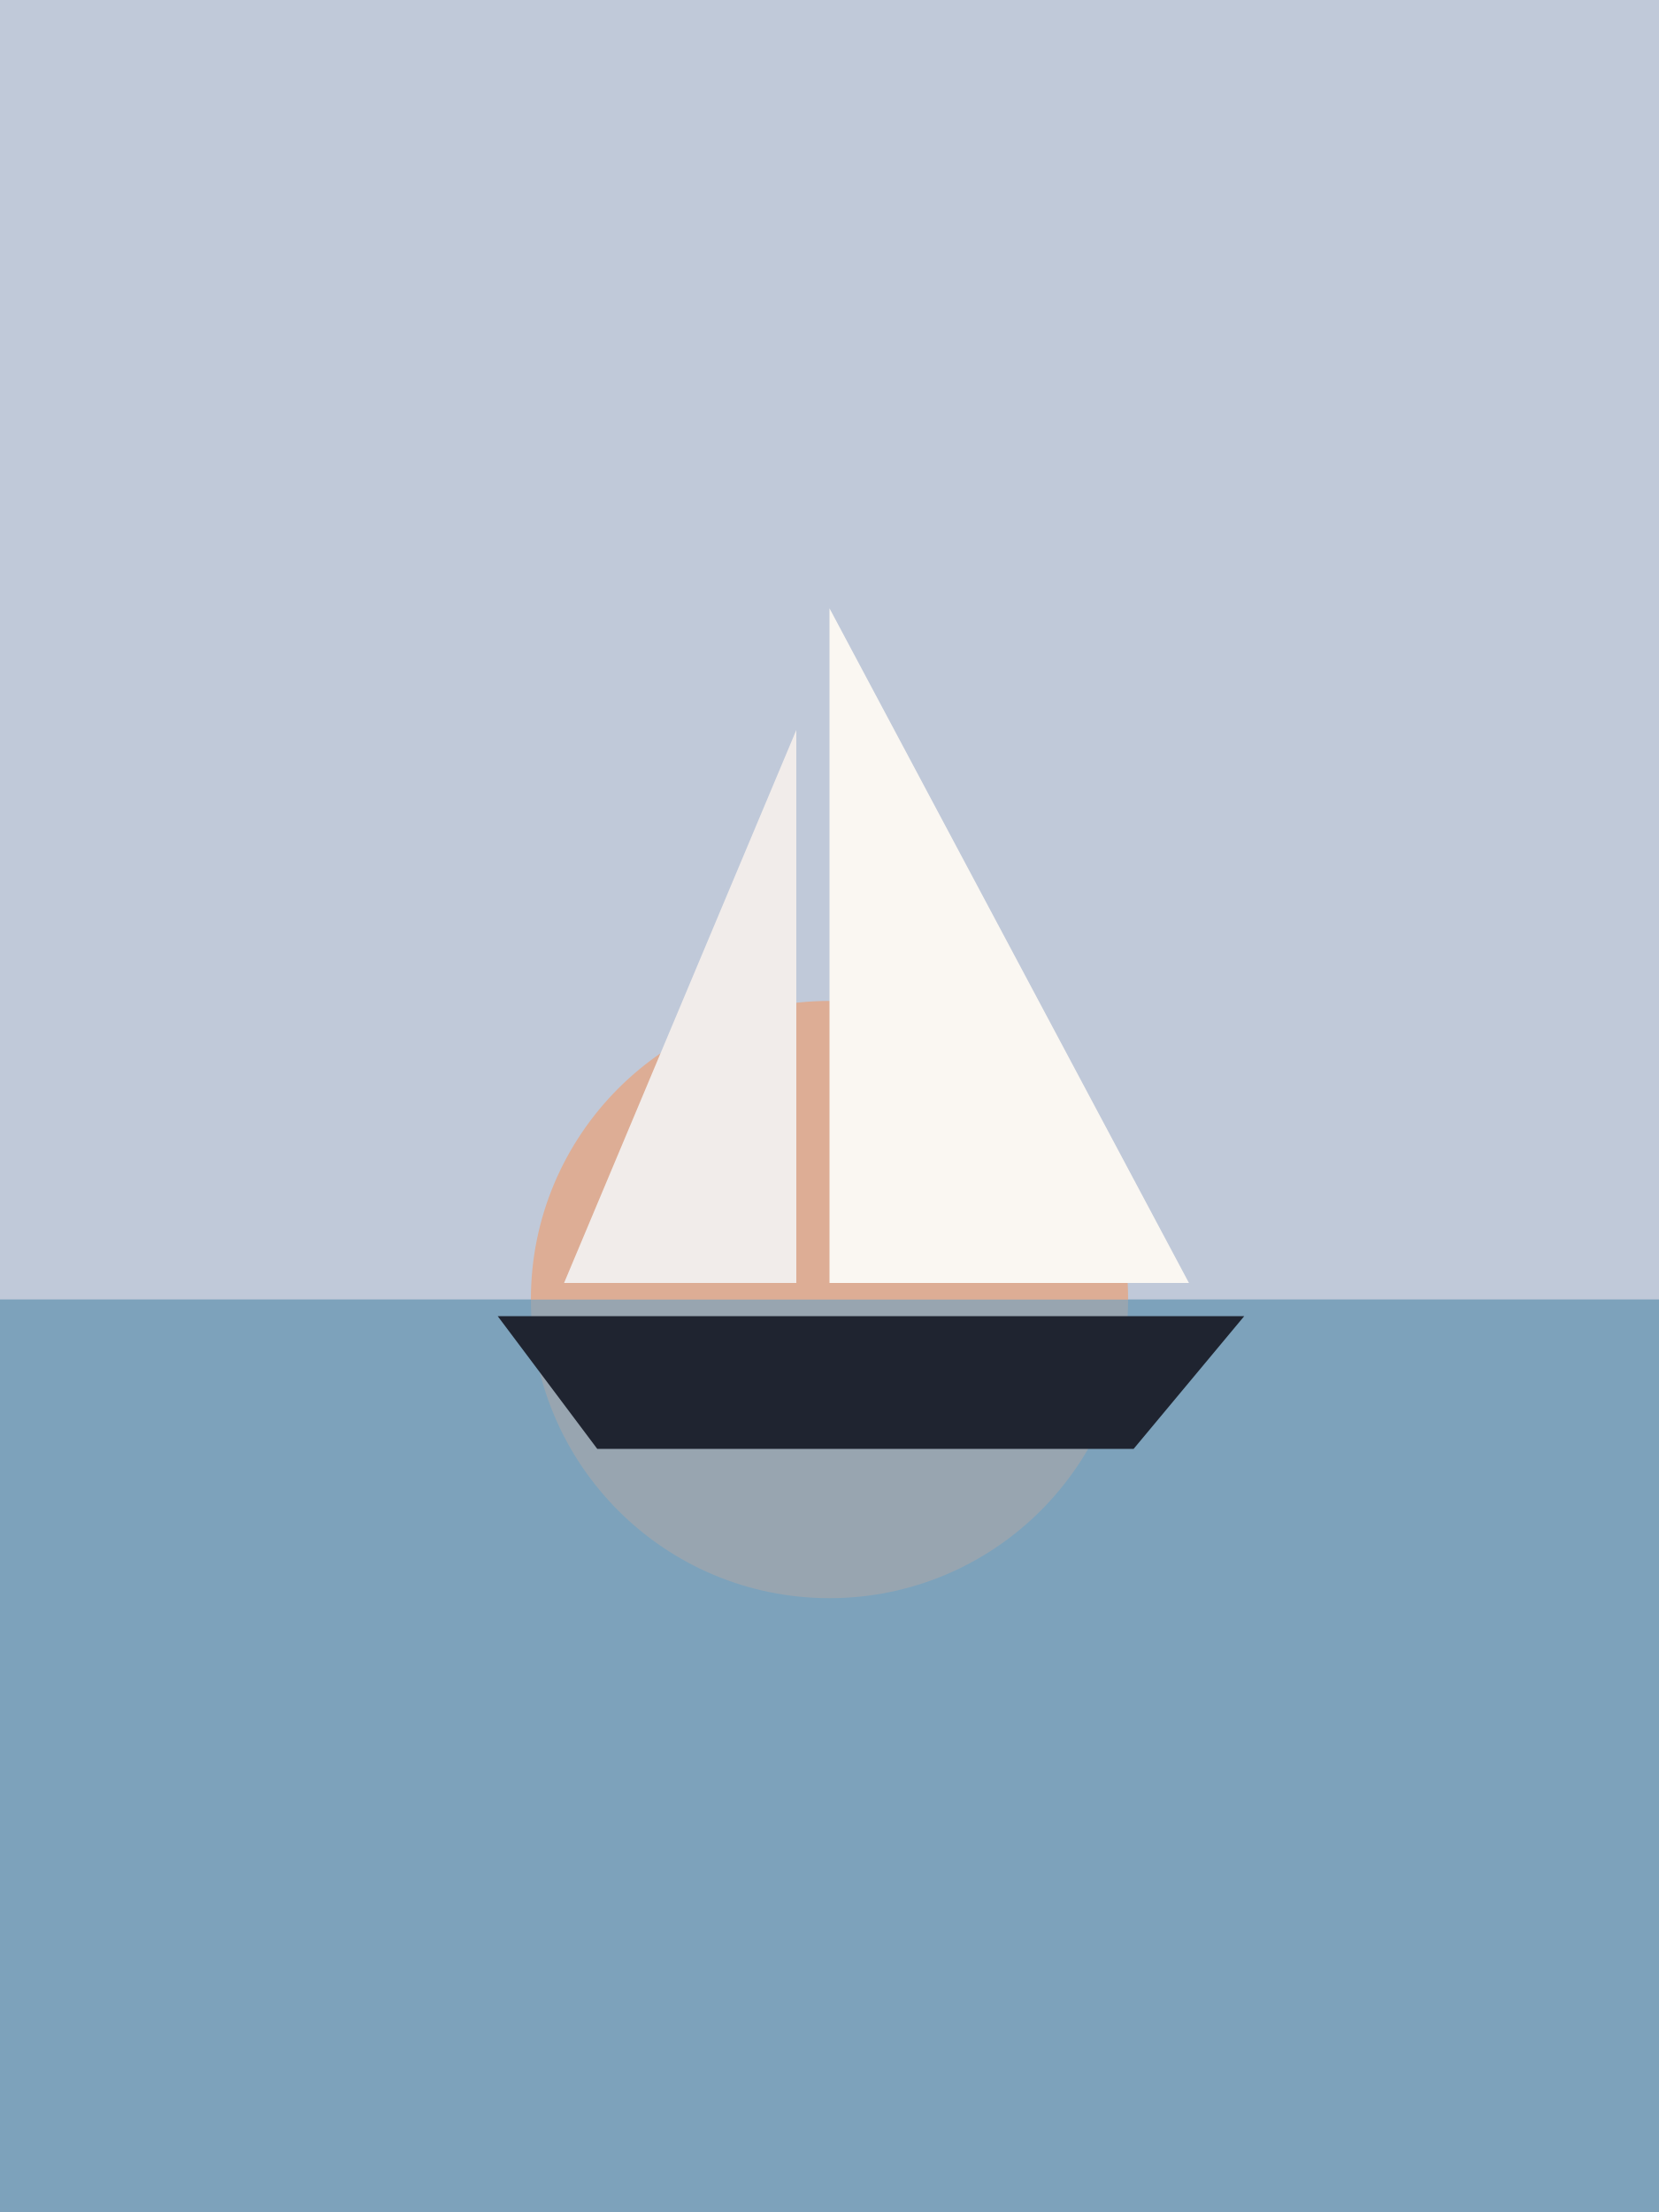
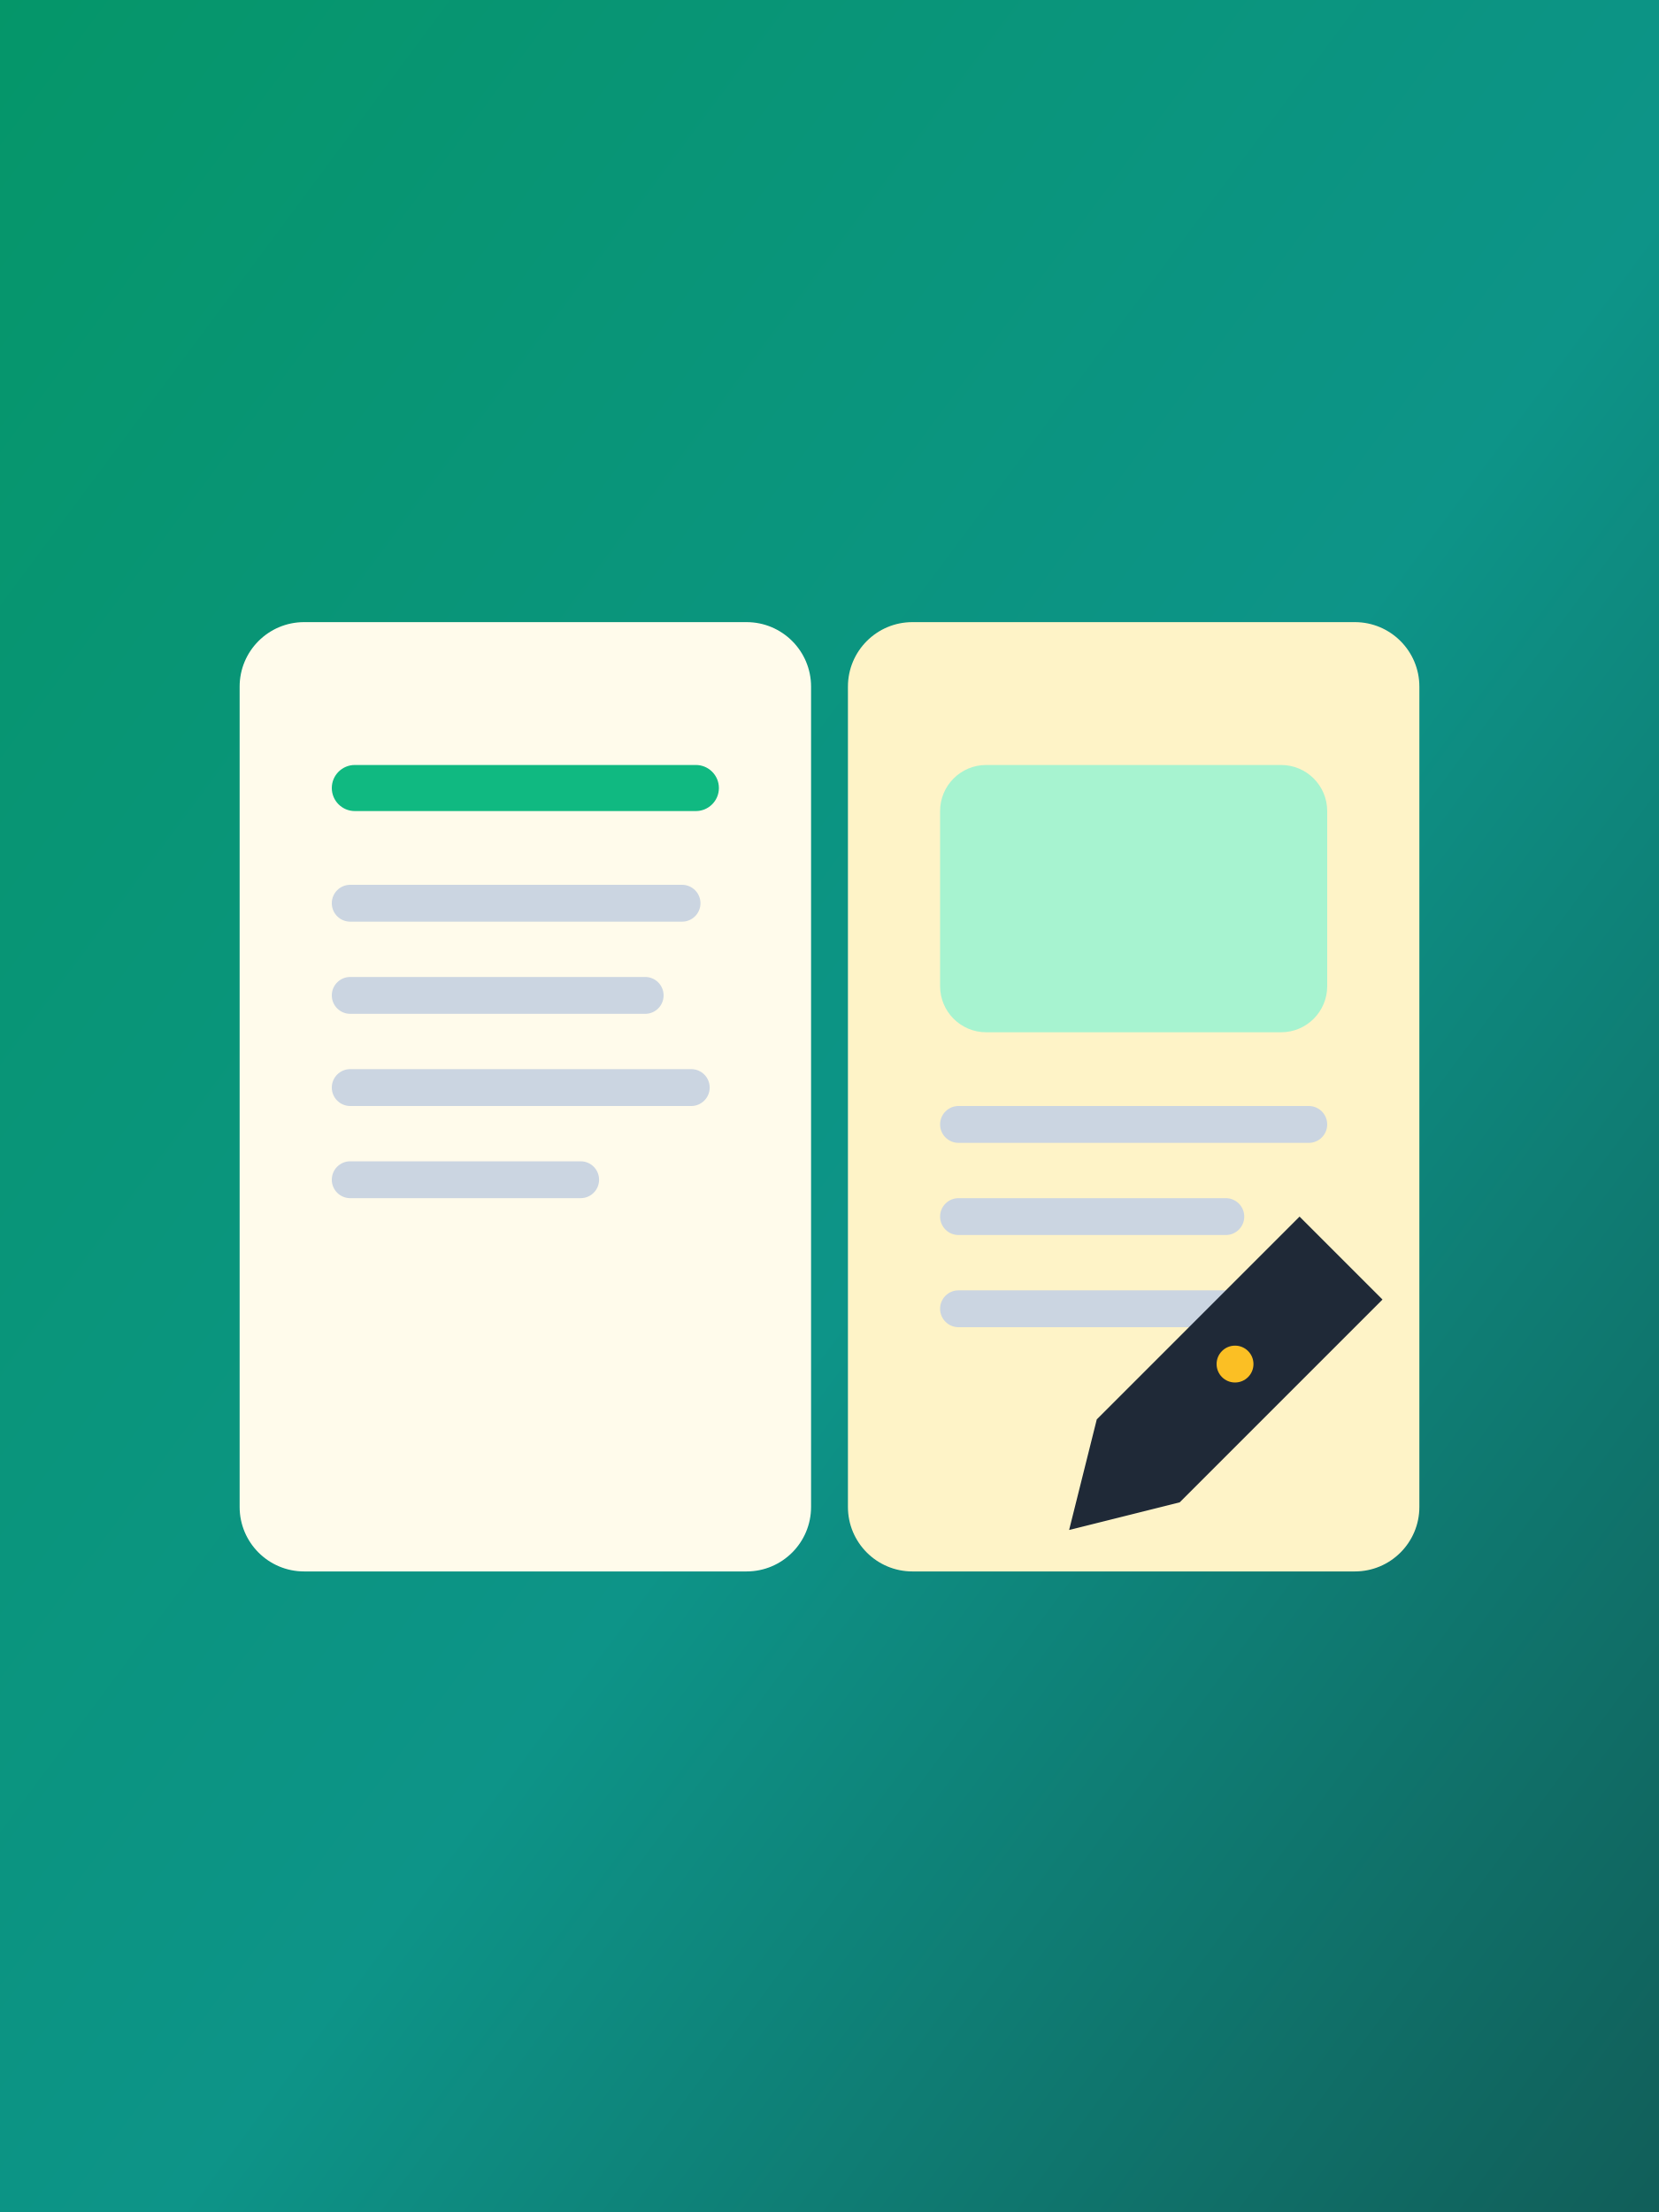
- <svg xmlns="http://www.w3.org/2000/svg" viewBox="0 0 300 400" fill="none">
-   <rect width="300" height="400" fill="#C0C9D9" />
-   <rect y="235" width="300" height="165" fill="#7DA3BB" />
-   <circle cx="150" cy="235" r="54" fill="#DDAD95" />
-   <rect y="235" width="300" height="165" fill="#7DA3BB" fill-opacity="0.72" />
-   <polygon points="150,110 150,232 215,232" fill="#FAF7F2" />
-   <polygon points="144,132 144,232 102,232" fill="#F1ECEA" />
-   <path d="M90 238 H225 L205 262 H108 Z" fill="#1F2430" />
+ <svg xmlns="http://www.w3.org/2000/svg" viewBox="0 0 360 480">
+   <defs>
+     <linearGradient id="bg3" x1="0" y1="0" x2="1" y2="1">
+       <stop offset="0%" stop-color="#059669" />
+       <stop offset="55%" stop-color="#0d9488" />
+       <stop offset="100%" stop-color="#115e59" />
+     </linearGradient>
+   </defs>
+   <rect width="360" height="480" fill="url(#bg3)" />
+   <rect x="52" y="135" width="124" height="206" rx="14" fill="#fffbeb" />
+   <rect x="184" y="135" width="124" height="206" rx="14" fill="#fef3c7" />
+   <rect x="72" y="166" width="84" height="10" rx="5" fill="#10b981" />
+   <rect x="72" y="192" width="80" height="8" rx="4" fill="#cbd5e1" />
+   <rect x="72" y="212" width="72" height="8" rx="4" fill="#cbd5e1" />
+   <rect x="72" y="232" width="82" height="8" rx="4" fill="#cbd5e1" />
+   <rect x="72" y="252" width="58" height="8" rx="4" fill="#cbd5e1" />
+   <rect x="204" y="166" width="84" height="58" rx="10" fill="#a7f3d0" />
+   <rect x="204" y="240" width="84" height="8" rx="4" fill="#cbd5e1" />
+   <rect x="204" y="260" width="66" height="8" rx="4" fill="#cbd5e1" />
+   <rect x="204" y="280" width="78" height="8" rx="4" fill="#cbd5e1" />
+   <path d="M238 308l44-44 18 18-44 44-24 6z" fill="#1f2937" />
+   <circle cx="268" cy="296" r="4" fill="#fbbf24" />
</svg>
